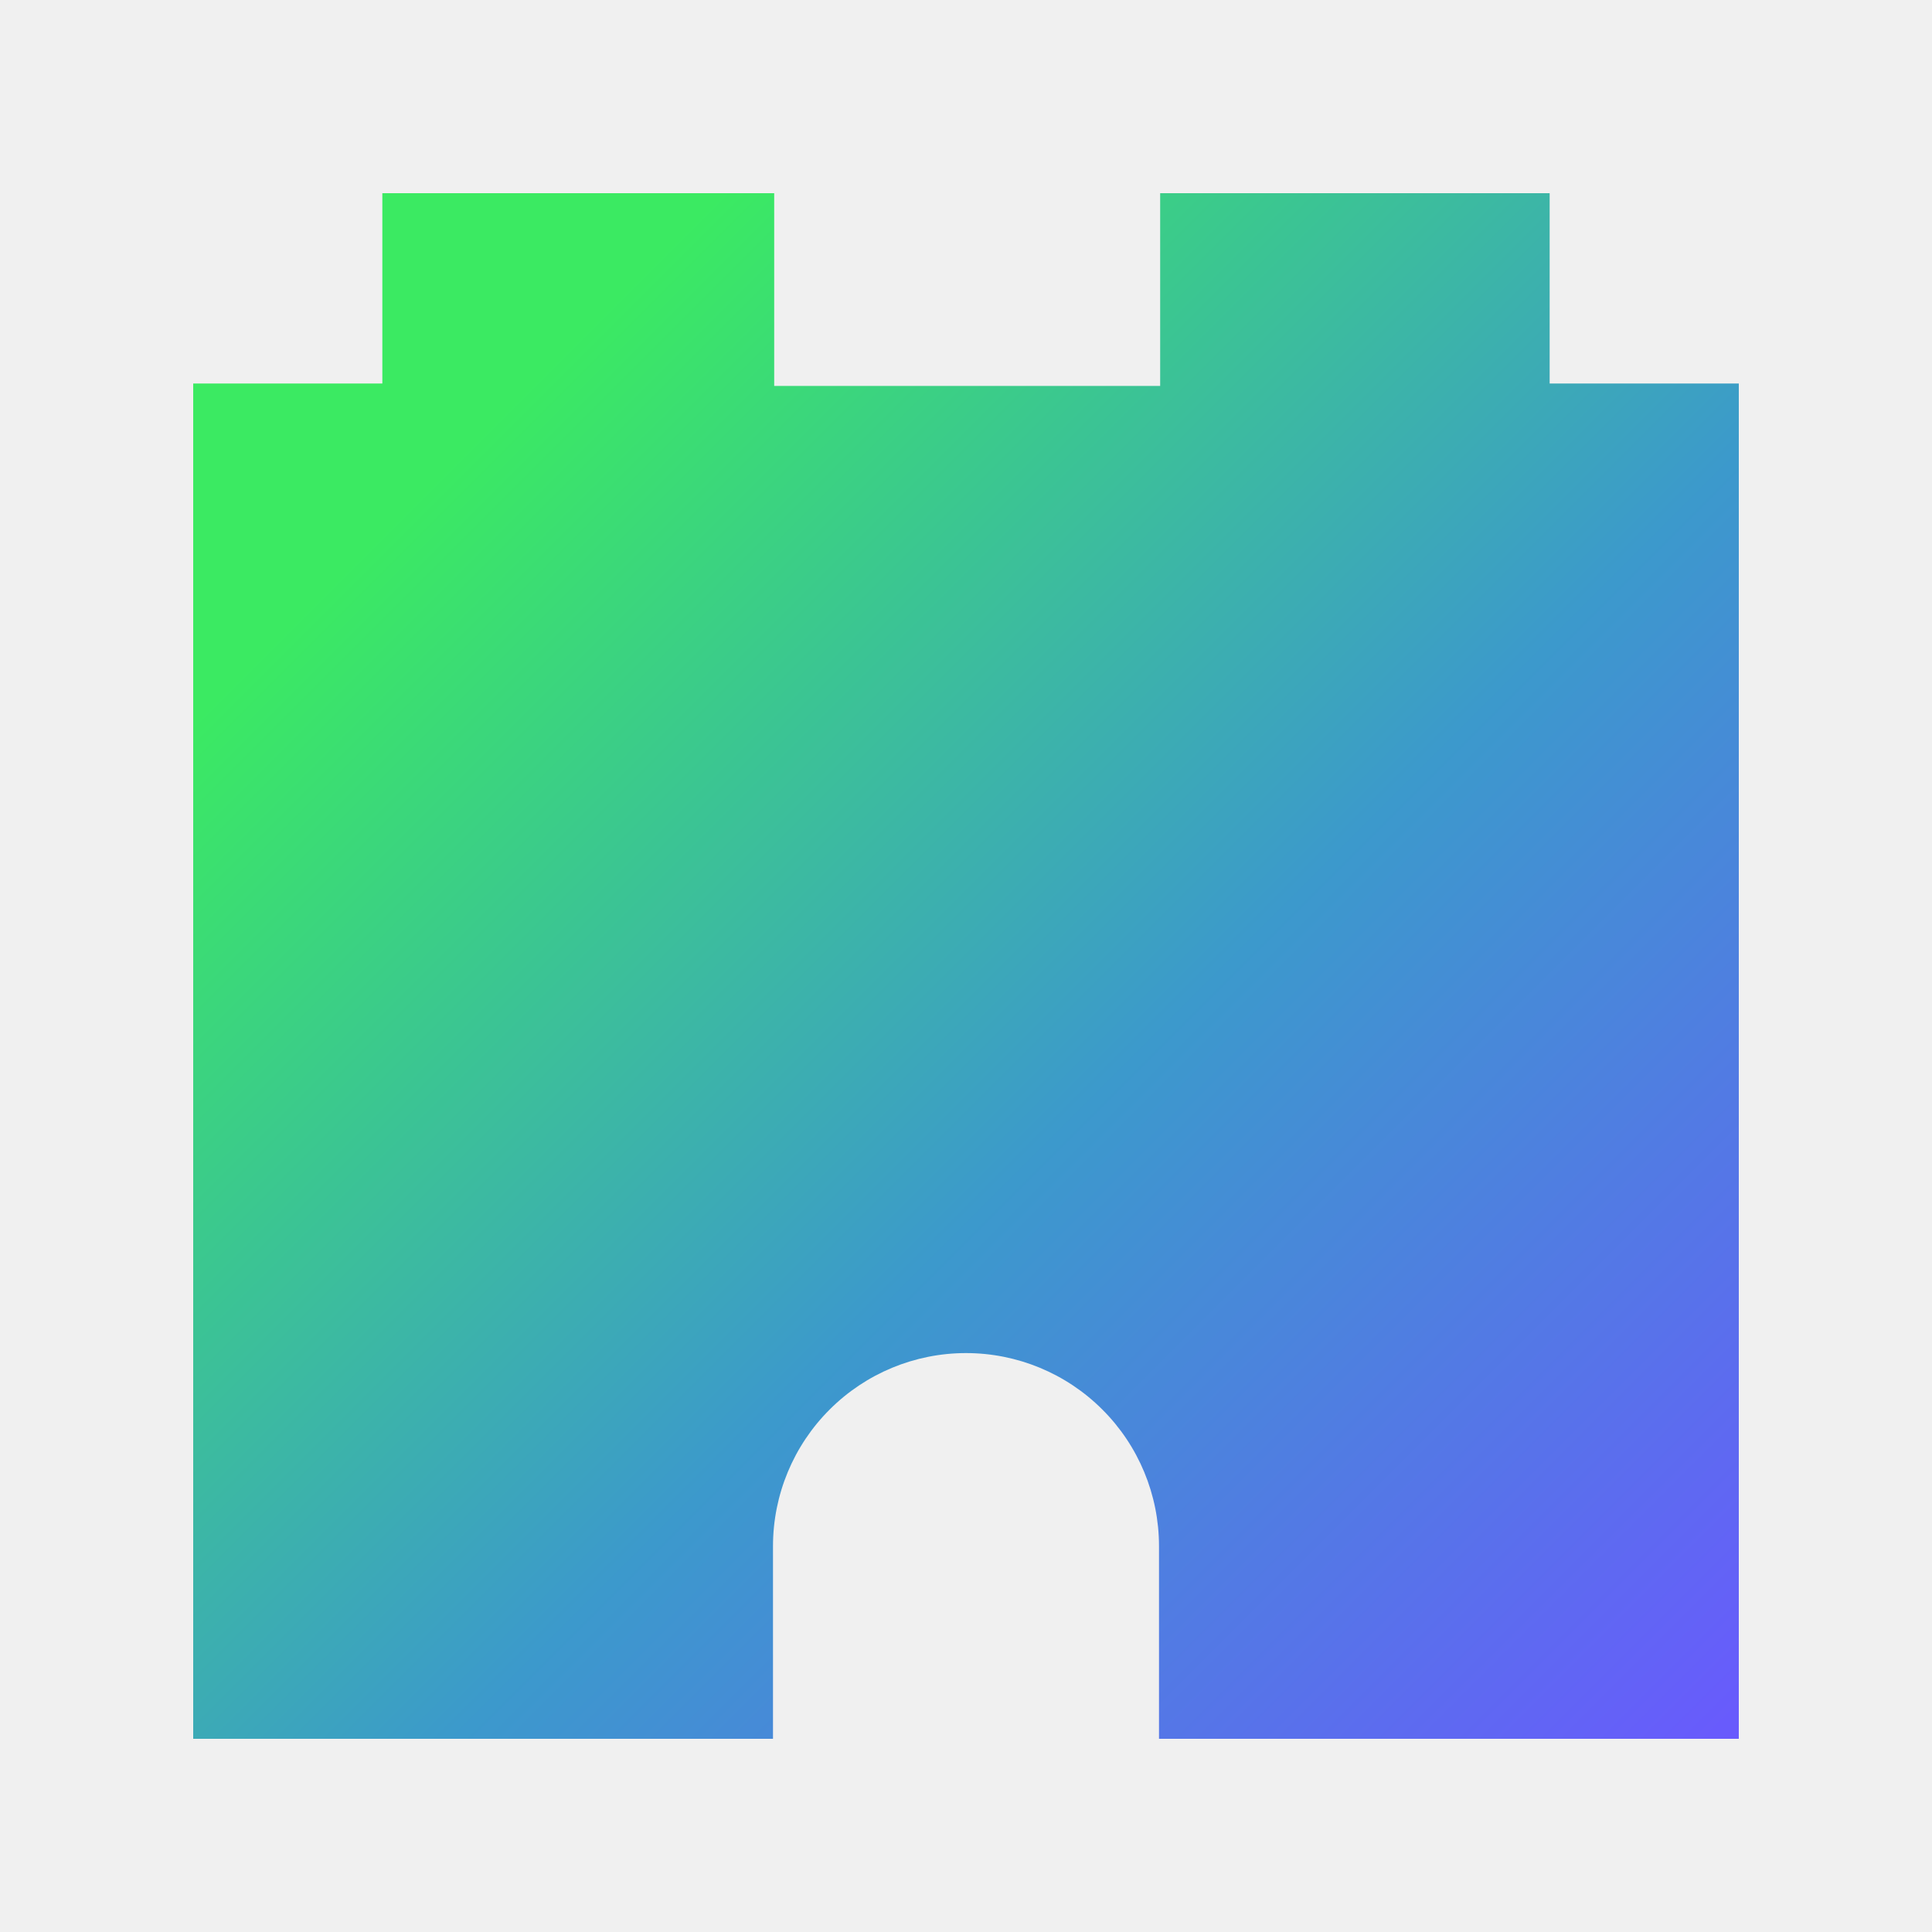
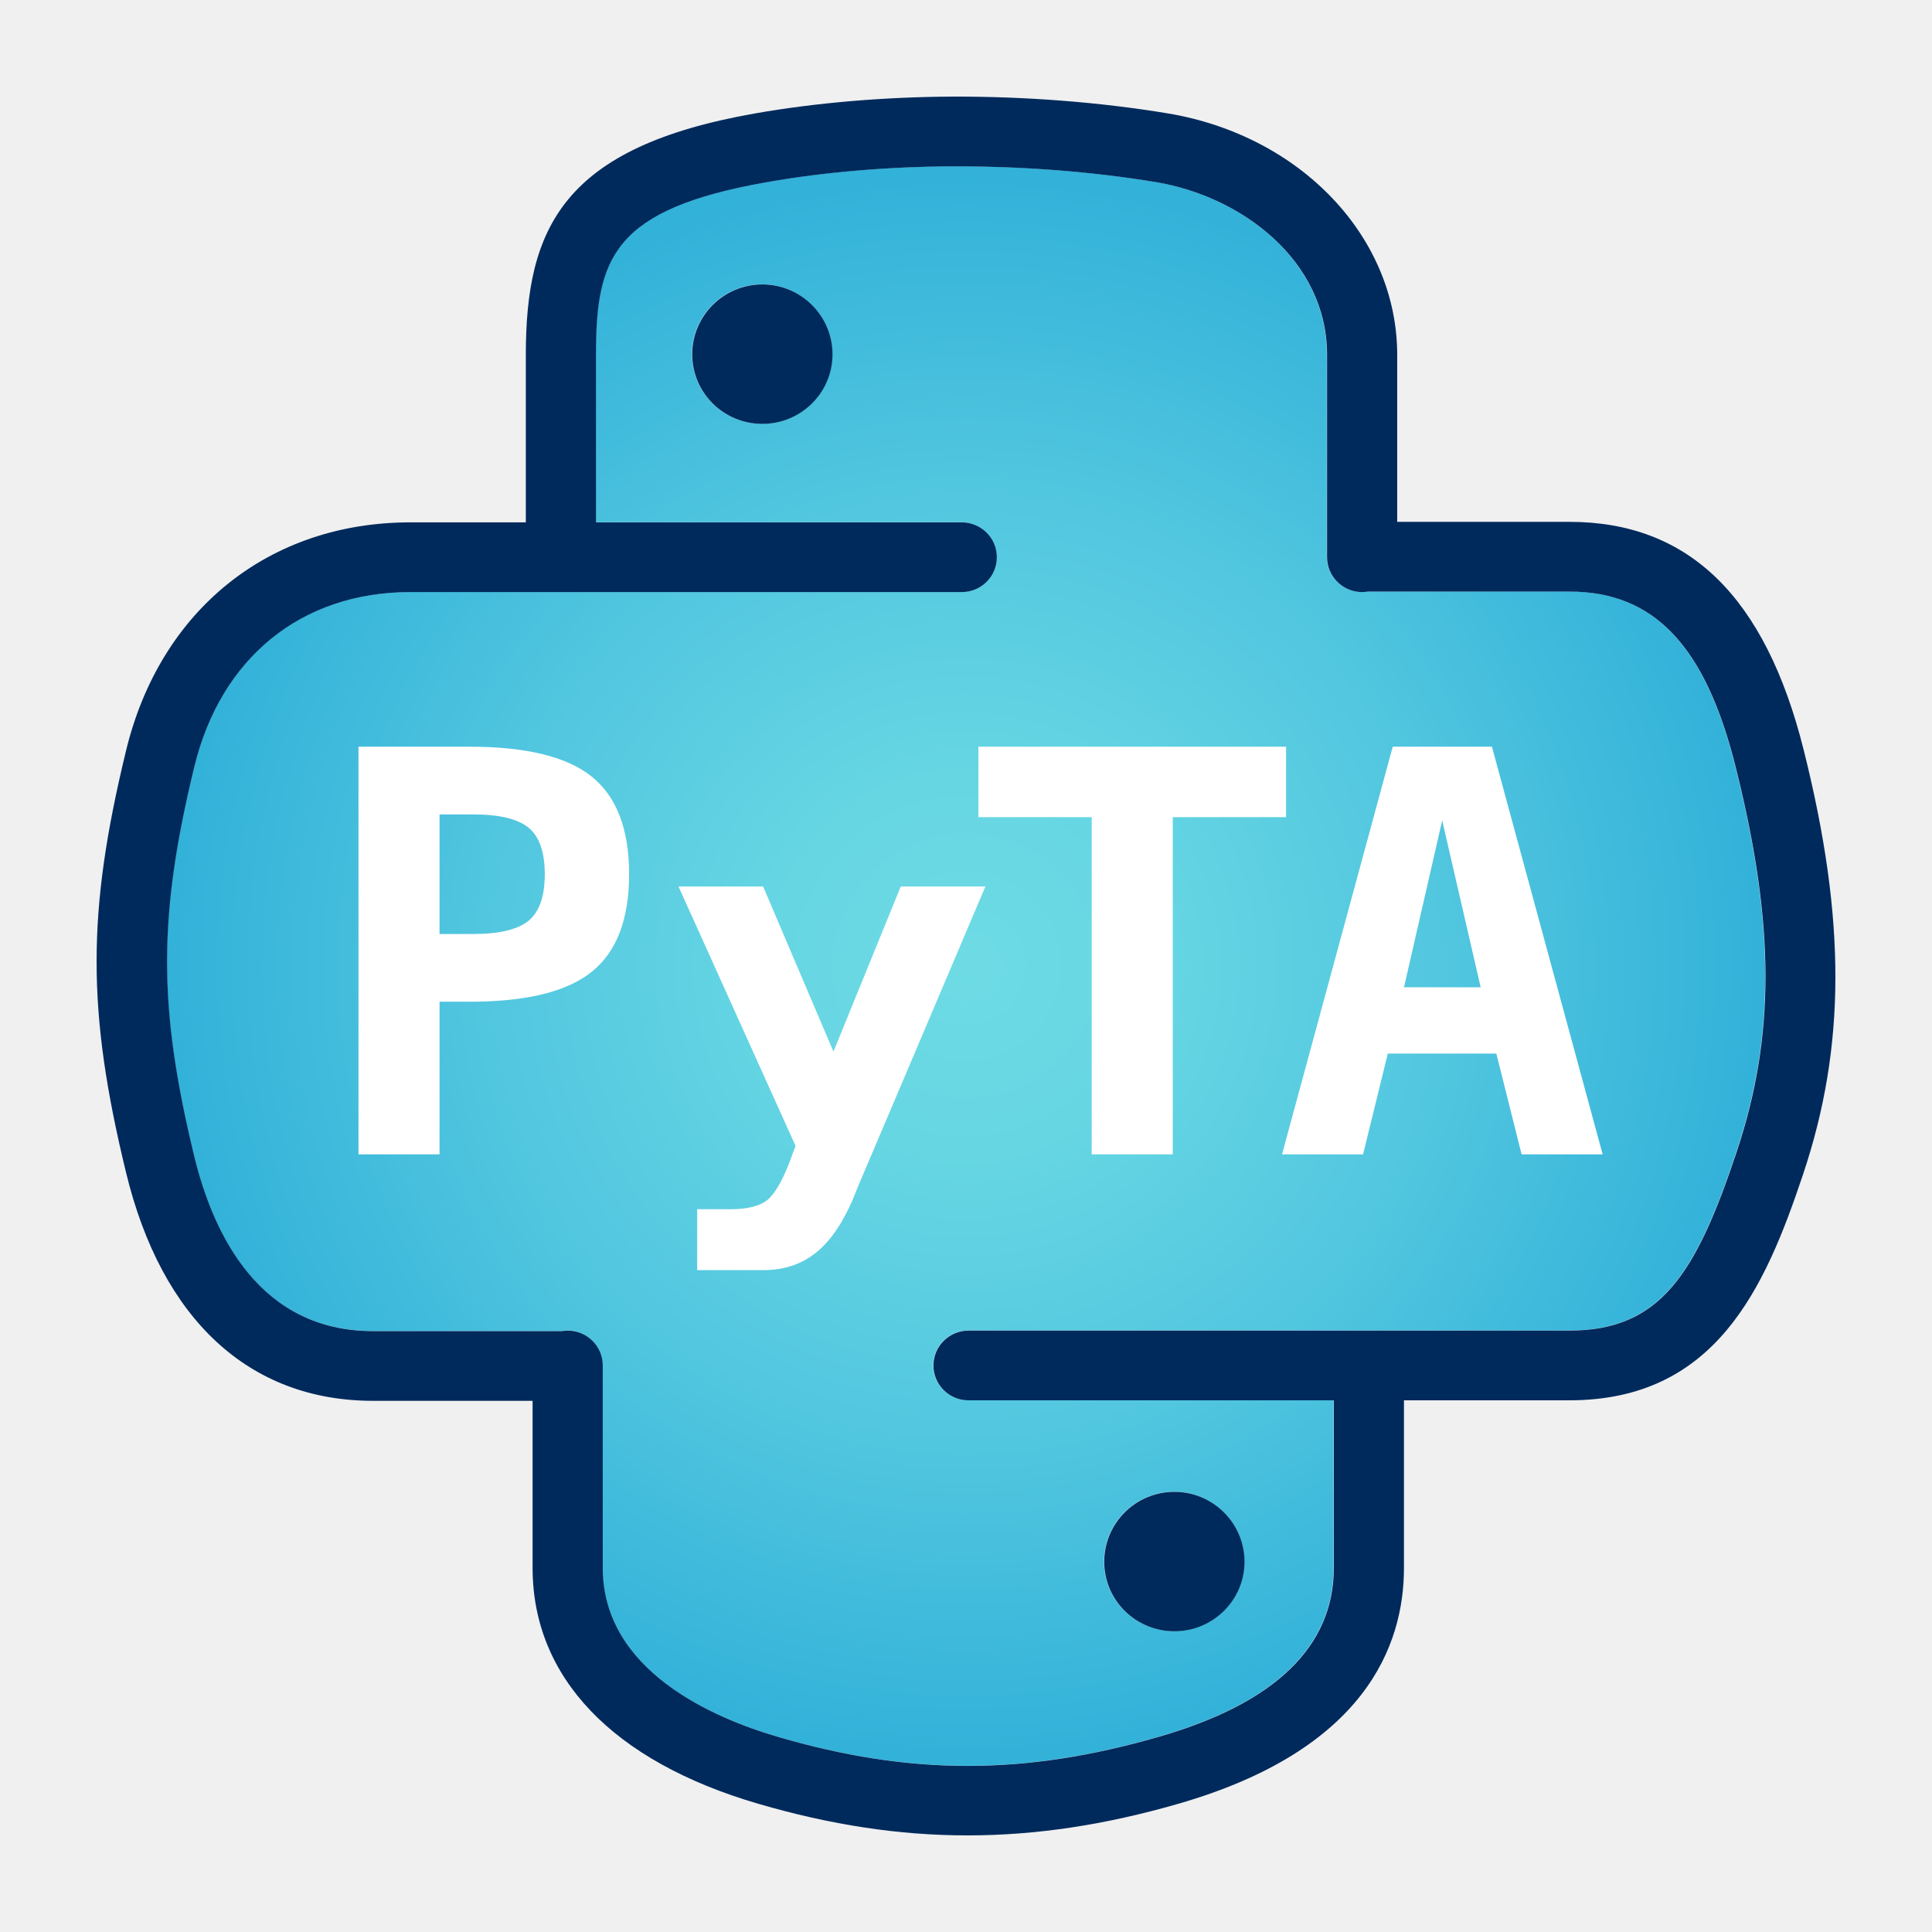
- <svg xmlns="http://www.w3.org/2000/svg" width="40" height="40" viewBox="0 0 40 40" fill="none">
-   <path d="M32.084 7.94V4H24.02V7.99H16.029V4H7.916V7.94H4V36H16.004V32.005C16.006 30.946 16.427 29.931 17.177 29.183C17.926 28.434 18.941 28.014 20 28.014C21.059 28.014 22.074 28.434 22.823 29.183C23.573 29.931 23.994 30.946 23.996 32.005V36H36V7.94H32.084Z" fill="url(#paint0_linear)" />
-   <defs>
-     <linearGradient id="paint0_linear" x1="2.942" y1="4.9" x2="37.777" y2="39.734" gradientUnits="userSpaceOnUse">
-       <stop offset="0.159" stop-color="#3BEA62" />
-       <stop offset="0.54" stop-color="#3C99CC" />
-       <stop offset="0.937" stop-color="#6B57FF" />
-     </linearGradient>
-   </defs>
+ <svg xmlns="http://www.w3.org/2000/svg" xmlns:xlink="http://www.w3.org/1999/xlink" version="1.1" x="0px" y="0px" width="40" height="40" viewBox="0 0 73.26 73.26" enable-background="new 0 0 274.724 274.724" xml:space="preserve" id="svg46">
+   <defs id="defs50" />
+   <g id="original" transform="matrix(0.2418406,0,0,0.240336,3.410173,3.617054)">
+     <radialGradient id="SVGID_20_" cx="137.362" cy="137.362" r="125.749" gradientUnits="userSpaceOnUse">
+       <stop offset="0" style="stop-color:#6EDBE4" id="stop2" />
+       <stop offset="0.238" style="stop-color:#66D6E3" id="stop4" />
+       <stop offset="0.604" style="stop-color:#51C6DF" id="stop6" />
+       <stop offset="1" style="stop-color:#32B1D9" id="stop8" />
+     </radialGradient>
+     <path fill="url(#SVGID_20_)" d="m 137.712,194.87 h 94.201 c 14.349,0 19.883,-9.061 26.205,-28.098 6.106,-18.318 6.072,-35.936 -0.117,-60.812 -4.755,-19.154 -12.8,-27.693 -26.088,-27.693 h -31.425 c -0.039,0 -0.076,-0.006 -0.115,-0.006 -0.308,0.053 -0.622,0.086 -0.945,0.086 -3.037,0 -5.5,-2.463 -5.5,-5.5 V 40.909 c 0,-14.949 -13.497,-25.021 -26.829,-27.244 -10.09,-1.68 -21.071,-2.514 -31.812,-2.49 -10.139,0.049 -20.202,0.906 -29.101,2.48 -24.231,4.281 -26.884,11.957 -26.884,27.254 v 26.438 h 57.35 c 3.038,0 5.5,2.463 5.5,5.5 0,3.037 -2.462,5.5 -5.5,5.5 H 50.215 c -17.09,0 -29.768,10.336 -33.915,27.646 -5.663,23.5 -5.663,37.82 -0.002,61.305 3.03,12.617 10.355,27.652 28.057,27.652 h 29.447 c 0.039,0 0.076,0.006 0.115,0.006 0.308,-0.053 0.622,-0.086 0.945,-0.086 3.038,0 5.5,2.463 5.5,5.5 v 31.938 c 0,16.166 17.215,23.645 27.477,26.662 20.777,6.109 38.629,6.107 59.692,-0.006 18.22,-5.275 27.457,-14.244 27.457,-26.656 V 205.87 h -57.276 c -3.037,0 -5.5,-2.463 -5.5,-5.5 0,-3.037 2.463,-5.5 5.5,-5.5 z M 105.387,51.81 c -6.077,0 -10.999,-4.904 -10.999,-10.967 0,-6.086 4.922,-11.033 10.999,-11.033 6.056,0 11.001,4.947 11.001,11.033 0,6.062 -4.945,10.967 -11.001,10.967 z m 64.601,168.5 c 6.056,0 11,4.947 11,11.033 0,6.062 -4.944,10.967 -11,10.967 -6.078,0 -11,-4.904 -11,-10.967 0,-6.086 4.922,-11.033 11,-11.033 z" id="path11" style="fill:url(#SVGID_20_)" />
+     <g id="g25">
+       <g id="g23">
+         <g id="g21">
+           <path fill="#ffffff" d="m 42.107,102.762 h 17.447 c 8.874,0 15.257,1.58 19.148,4.738 3.892,3.16 5.837,8.287 5.837,15.38 0,7.094 -1.945,12.22 -5.837,15.379 -3.892,3.16 -10.274,4.739 -19.148,4.739 h -4.739 v 24.081 H 42.107 Z m 12.708,10.683 v 18.868 h 5.213 c 4.164,0 7.087,-0.702 8.767,-2.11 1.68,-1.406 2.521,-3.848 2.521,-7.323 0,-3.475 -0.841,-5.916 -2.521,-7.323 -1.68,-1.407 -4.603,-2.111 -8.767,-2.111 h -5.213 z" id="path13" />
+           <path fill="#ffffff" d="m 120.372,172.291 c -1.694,4.538 -3.726,7.848 -6.096,9.931 -2.369,2.082 -5.248,3.123 -8.637,3.123 H 95.213 v -9.606 h 5.127 c 2.585,0 4.48,-0.439 5.687,-1.314 1.206,-0.876 2.427,-2.907 3.661,-6.096 l 0.948,-2.585 -18.352,-40.925 h 13.268 l 11.029,26.05 10.554,-26.05 h 13.269 z" id="path15" />
+           <path fill="#ffffff" d="m 169.78,167.079 h -12.708 v -53.202 h -17.768 v -11.115 h 48.243 v 11.115 H 169.78 Z" id="path17" />
+           <path fill="#ffffff" d="m 204.273,102.762 h 15.552 l 17.36,64.317 h -12.708 l -3.963,-15.896 h -17.017 l -3.877,15.896 h -12.709 z m 7.754,11.632 -5.988,26.321 h 12.02 z" id="path19" />
+         </g>
+       </g>
+     </g>
+     <g id="g43">
+       <g id="g33">
+         <defs id="defs28">
+           <path id="SVGID_41_" d="M 263.383,104.649 C 258.869,86.465 250.247,72.784 231.958,72.784 H 200.533 V 40.847 c 0,-17.031 -14.368,-29.826 -31.425,-32.67 C 158.311,6.38 147.109,5.562 136.365,5.613 125.62,5.664 115.36,6.58 106.332,8.177 79.736,12.876 74.907,22.71 74.907,40.847 V 72.785 H 51.321 c -18.266,0 -34.26,10.979 -39.264,31.865 -5.77,23.939 -6.026,38.877 0,63.875 4.468,18.607 15.137,31.863 33.403,31.863 h 29.447 v 31.938 c 0,17.033 14.811,27.053 31.425,31.939 19.895,5.85 38.973,6.908 62.776,0 15.822,-4.582 31.425,-13.803 31.425,-31.939 v -31.938 h 31.425 c 18.266,0 25.073,-12.74 31.425,-31.863 6.563,-19.688 6.284,-38.62 0,-63.876 z" />
+         </defs>
+         <clipPath id="SVGID_42_">
+           <use xlink:href="#SVGID_41_" overflow="visible" id="use30" x="0" y="0" width="100%" height="100%" />
+         </clipPath>
+       </g>
+       <g id="g41">
+         <path fill="#002a5c" d="M 268.72,103.323 C 262.7,79.073 250.675,67.284 231.957,67.284 H 204.972 V 40.927 C 204.972,22.333 189.824,6.312 168.951,2.831 158.256,1.052 146.611,0.159 135.279,0.192 124.525,0.243 113.817,1.159 104.314,2.84 74.232,8.156 68.346,20.83 68.346,40.926 V 67.364 H 50.259 c -22.186,0 -39.28,13.826 -44.61,36.076 -6.138,25.467 -6.138,40.994 -0.001,66.449 5.586,23.266 19.349,36.078 38.751,36.078 h 25.008 v 26.357 c 0,17.289 12.562,30.506 35.374,37.215 11.319,3.33 22.058,4.994 32.832,4.992 10.768,0 21.572,-1.662 33.025,-4.984 29.254,-8.473 35.395,-24.918 35.395,-37.223 v -26.438 h 25.925 c 22.895,0 30.656,-17.602 36.643,-35.625 6.732,-20.196 6.768,-40.215 0.119,-66.938 z m -10.557,63.467 c -6.322,19.037 -11.856,28.098 -26.205,28.098 h -94.201 c -3.037,0 -5.5,2.463 -5.5,5.5 0,3.037 2.463,5.5 5.5,5.5 h 57.276 v 26.438 c 0,12.412 -9.237,21.381 -27.457,26.656 -21.063,6.113 -38.915,6.115 -59.692,0.006 C 97.622,255.97 80.407,248.492 80.407,232.326 v -31.938 c 0,-3.037 -2.462,-5.5 -5.5,-5.5 -0.323,0 -0.638,0.033 -0.945,0.086 -0.039,0 -0.076,-0.006 -0.115,-0.006 H 44.399 c -17.701,0 -25.026,-15.035 -28.057,-27.652 -5.661,-23.484 -5.661,-37.805 0.002,-61.305 C 20.492,88.7 33.169,78.364 50.259,78.364 h 86.437 c 3.038,0 5.5,-2.463 5.5,-5.5 0,-3.037 -2.462,-5.5 -5.5,-5.5 H 79.346 V 40.927 c 0,-15.297 2.652,-22.973 26.884,-27.254 8.898,-1.574 18.962,-2.432 29.101,-2.48 10.741,-0.023 21.723,0.811 31.812,2.49 13.332,2.223 26.829,12.295 26.829,27.244 v 31.938 c 0,3.037 2.463,5.5 5.5,5.5 0.323,0 0.638,-0.033 0.945,-0.086 0.039,0 0.076,0.006 0.115,0.006 h 31.425 c 13.288,0 21.333,8.539 26.088,27.693 6.19,24.876 6.224,42.494 0.118,60.812 z" id="path35" />
+         <path fill="#002a5c" d="m 105.431,29.827 c -6.077,0 -10.999,4.947 -10.999,11.033 0,6.062 4.922,10.967 10.999,10.967 6.056,0 11.001,-4.904 11.001,-10.967 0,-6.086 -4.945,-11.033 -11.001,-11.033 z" id="path37" />
+         <path fill="#002a5c" d="m 170.032,242.327 c 6.056,0 11,-4.904 11,-10.967 0,-6.086 -4.944,-11.033 -11,-11.033 -6.078,0 -11,4.947 -11,11.033 0,6.063 4.922,10.967 11,10.967 z" id="path39" />
+       </g>
+     </g>
+   </g>
</svg>
